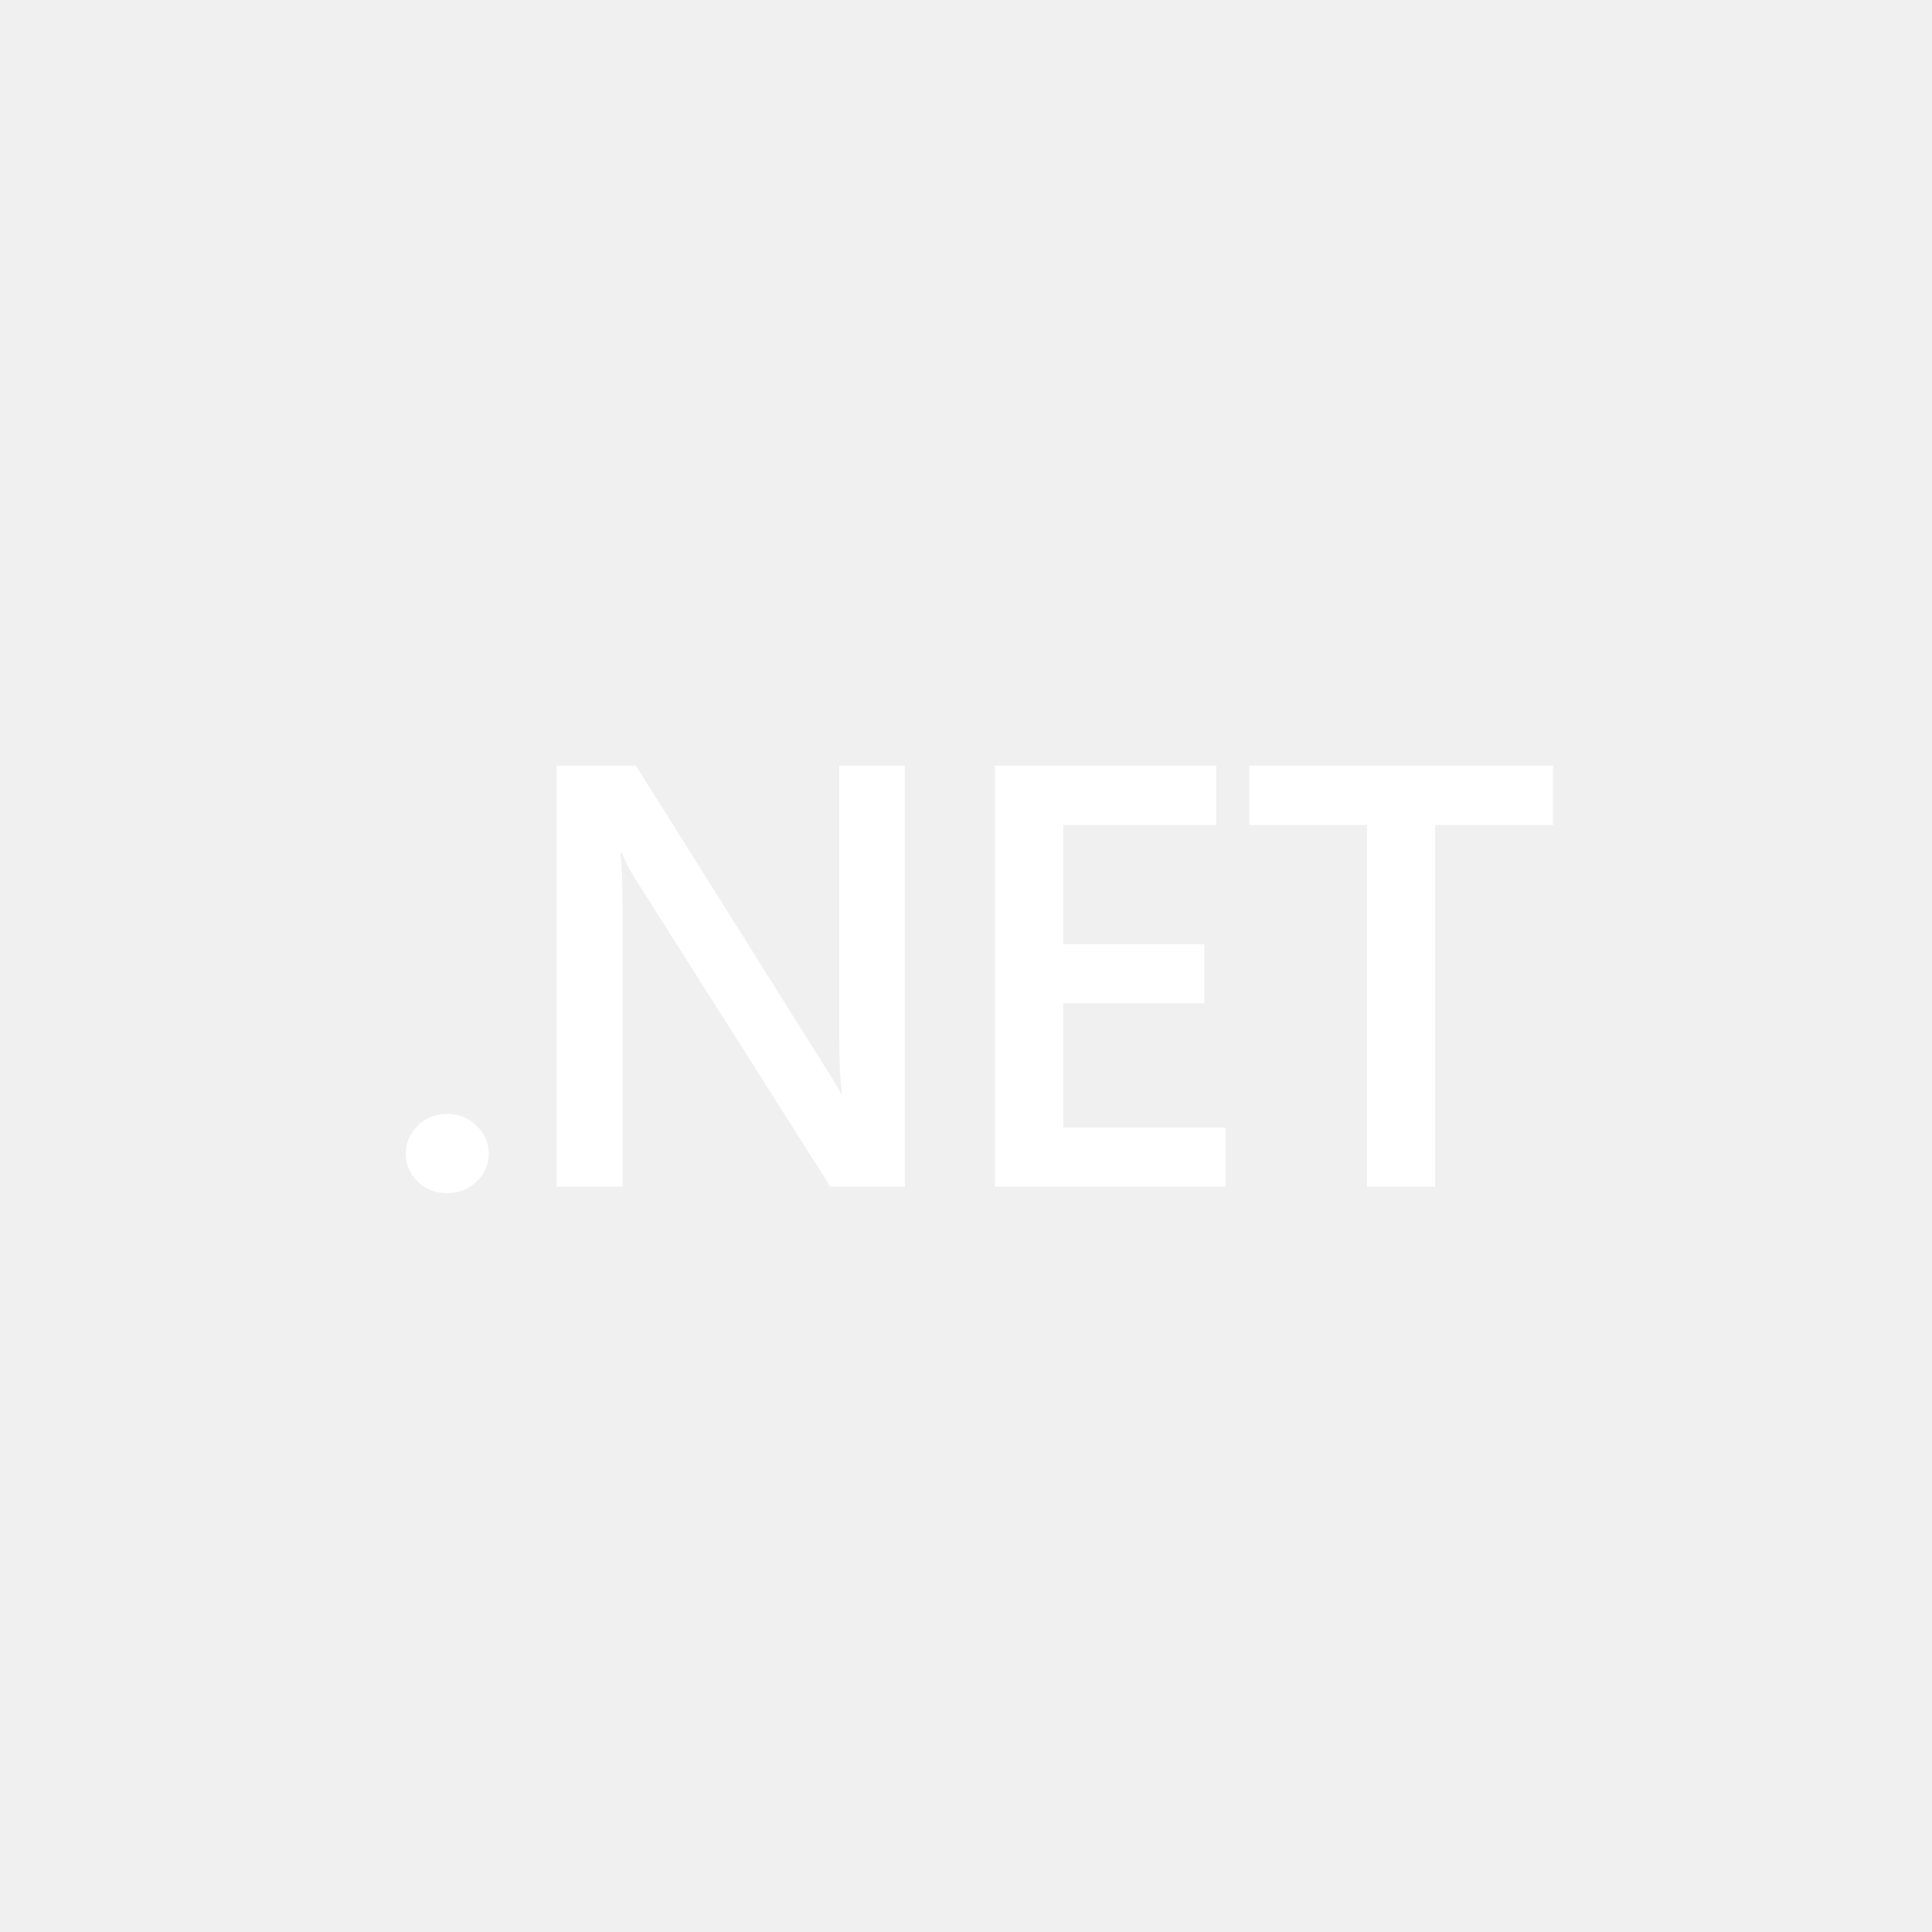
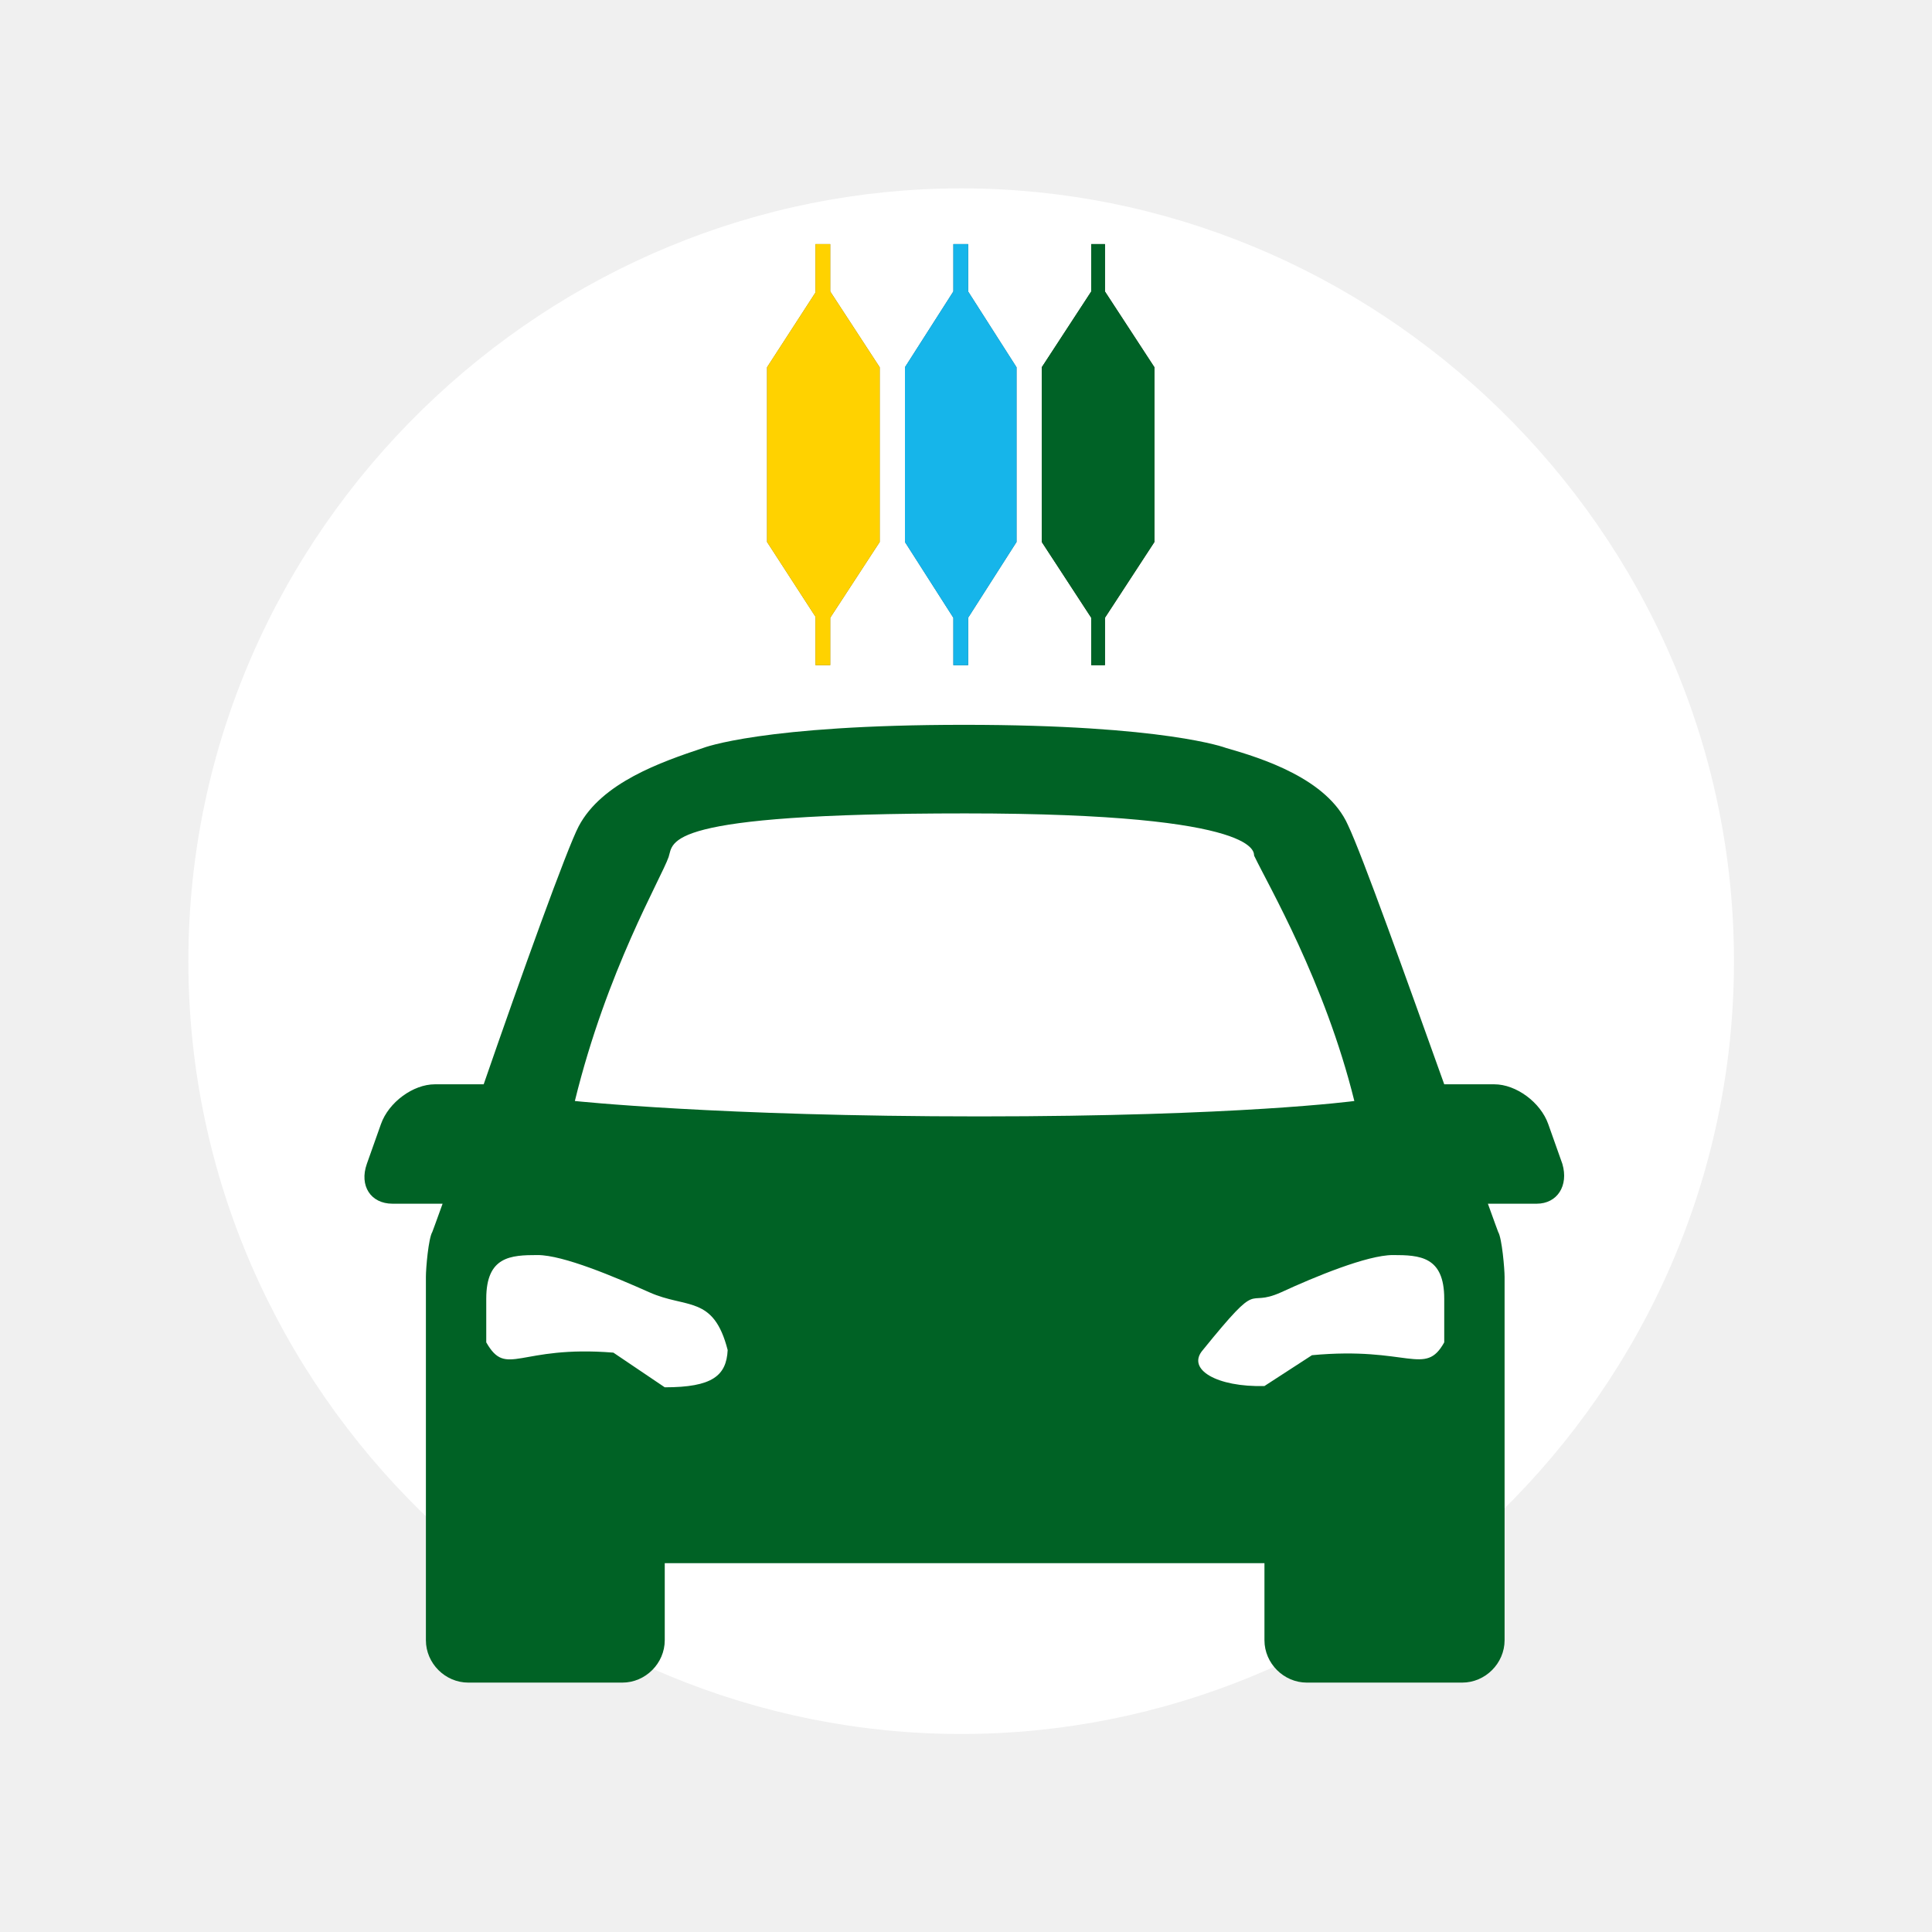
- <svg xmlns="http://www.w3.org/2000/svg" width="456" height="456" viewBox="0 0 456 456" version="1.1" xml:space="preserve" style="fill-rule:evenodd;clip-rule:evenodd;stroke-linejoin:round;stroke-miterlimit:2;">
-   <path d="m 105.5,281.609 c -2.703,0 -5.001,-0.9 -6.893,-2.702 -1.892,-1.848 -2.838,-4.042 -2.838,-6.582 0,-2.587 0.946,-4.804 2.838,-6.652 1.892,-1.848 4.19,-2.772 6.893,-2.772 2.748,0 5.068,0.924 6.96,2.772 1.937,1.848 2.906,4.064 2.906,6.652 0,2.54 -0.968,4.734 -2.906,6.582 -1.892,1.802 -4.212,2.702 -6.96,2.702 z" style="fill:#ffffff;fill-rule:nonzero;stroke-width:0.838" />
-   <path d="M 213.561,280.084 H 195.99 L 149.7,207.054 c -1.171,-1.848 -2.14,-3.765 -2.906,-5.751 h -0.406 c 0.361,2.125 0.541,6.675 0.541,13.65 v 65.132 h -15.543 v -99.36 h 18.719 l 44.737,71.298 c 1.892,2.957 3.109,4.989 3.649,6.098 h 0.27 c -0.45,-2.632 -0.676,-7.09 -0.676,-13.373 v -64.023 h 15.476 z" style="fill:#ffffff;fill-rule:nonzero;stroke-width:0.838" />
-   <path d="m 289.251,280.084 h -54.401 v -99.36 h 52.238 v 13.997 h -36.154 v 28.131 h 33.316 v 13.927 h -33.316 v 29.378 h 38.316 z" style="fill:#ffffff;fill-rule:nonzero;stroke-width:0.838" />
-   <path d="M 366.565,194.721 H 338.722 v 85.363 h -16.084 v -85.363 h -27.775 v -13.997 h 71.701 z" style="fill:#ffffff;fill-rule:nonzero;stroke-width:0.838" />
+ <svg xmlns="http://www.w3.org/2000/svg" version="1.1" width="1000" height="1000" viewBox="0 0 1000 1000" xml:space="preserve">
+   <defs>
+ </defs>
+   <rect x="0" y="0" width="100%" height="100%" fill="rgba(0,98,37,0)" />
+   <g transform="matrix(9.1151 0 0 5.2632 497.5016 497.5032)" id="120142">
+     <path style="stroke: none; stroke-width: 0; stroke-dasharray: none; stroke-linecap: butt; stroke-dashoffset: 0; stroke-linejoin: miter; stroke-miterlimit: 4; is-custom-font: none; font-file-url: none; fill: rgb(255,255,255); fill-rule: nonzero; opacity: 1;" vector-effect="non-scaling-stroke" transform=" translate(-46.5001, -78.5)" d="M 2.617 78.5 C 2.617 57.234 7.739 38.064 15.876 24.295 C 24.048 10.466 34.966 2.5 46.5 2.5 C 58.034 2.5 68.952 10.466 77.124 24.295 C 85.261 38.064 90.383 57.234 90.383 78.5 C 90.383 99.766 85.261 118.936 77.124 132.705 C 68.952 146.533 58.034 154.5 46.5 154.5 C 34.966 154.5 24.048 146.533 15.876 132.705 C 7.739 118.936 2.617 99.766 2.617 78.5 Z" stroke-linecap="round" />
+   </g>
+   <g transform="matrix(2.6587 0 0 2.6587 499.1161 623.0384)" id="231320">
+     <path style="stroke: none; stroke-width: 0; stroke-dasharray: none; stroke-linecap: butt; stroke-dashoffset: 0; stroke-linejoin: miter; stroke-miterlimit: 4; is-custom-font: none; font-file-url: none; fill: rgb(0,98,37); fill-rule: nonzero; opacity: 1;" transform=" translate(-187.6668, -234.2773)" d="M 304.102 226.527 L 301.352 218.777 C 299.852 214.531 295.102 211.031 290.852 211.031 L 281.102 211.031 C 273.852 190.785 265.102 166.289 262.352 160.543 C 258.352 151.543 245.602 147.543 238.602 145.543 C 238.602 145.543 226.852 141.047 187.602 141.047 C 148.352 141.047 136.852 145.543 136.852 145.543 C 128.602 148.293 117.102 152.293 112.602 160.793 C 110.352 165.039 101.352 190.035 94.102 211.031 L 84.602 211.031 C 80.352 211.031 75.602 214.531 74.102 218.777 L 71.352 226.527 C 69.852 230.777 72.102 234.277 76.352 234.277 L 86.102 234.277 C 84.852 237.773 84.102 239.773 84.102 239.773 C 83.352 241.023 82.852 246.773 82.852 248.523 L 82.852 319.258 C 82.852 323.758 86.602 327.508 91.102 327.508 L 121.102 327.508 C 125.602 327.508 129.352 323.758 129.352 319.258 L 129.352 304.262 L 246.102 304.262 L 246.102 319.258 C 246.102 323.758 249.852 327.508 254.352 327.508 L 284.602 327.508 C 289.102 327.508 292.852 323.758 292.852 319.258 L 292.852 248.523 C 292.852 247.023 292.352 241.023 291.602 239.773 C 291.602 239.773 290.852 237.773 289.602 234.277 L 299.102 234.277 C 303.102 234.277 305.352 230.777 304.102 226.527 Z M 129.352 270.02 L 119.352 263.27 C 100.852 261.77 98.602 268.27 94.602 261.27 L 94.602 252.773 C 94.602 244.523 99.352 244.273 104.602 244.273 C 109.602 244.273 119.602 248.523 126.352 251.523 C 133.602 254.773 138.852 252.023 141.602 262.77 C 141.352 267.77 138.602 270.02 129.352 270.02 Z M 111.852 214.281 C 118.102 188.785 128.602 171.039 130.102 166.789 C 131.102 163.789 128.602 158.293 187.852 158.293 C 247.102 158.293 243.852 166.289 244.102 166.539 C 246.852 172.289 257.852 191.035 263.602 214.281 C 263.602 214.281 241.352 217.281 190.602 217.281 C 139.852 217.281 111.852 214.281 111.852 214.281 Z M 234.102 262.77 C 245.852 248.273 242.102 254.773 249.352 251.523 C 255.852 248.523 266.102 244.273 271.102 244.273 C 276.352 244.273 281.102 244.523 281.102 252.773 L 281.102 261.27 C 277.352 268.02 274.102 262.02 255.352 263.77 L 246.102 269.77 C 236.852 270.02 230.852 266.52 234.102 262.77 Z M 234.102 262.77" stroke-linecap="round" />
+   </g>
+   <g transform="matrix(1 0 0 1 497.2763 235.3109)" id="700370">
+     <g style="">
+       <g transform="matrix(5.448 0 0 5.448 0.0001 0)" id="54469">
+         <filter id="SVGID_584" y="-20%" height="140%" x="-20%" width="140%">
+           <feGaussianBlur in="SourceAlpha" stdDeviation="0" />
+           <feOffset dx="0" dy="0" result="oBlur" />
+           <feFlood flood-color="rgb(0,0,0)" flood-opacity="1" />
+           <feComposite in2="oBlur" operator="in" />
+           <feMerge>
+             <feMergeNode />
+             <feMergeNode in="SourceGraphic" />
+           </feMerge>
+         </filter>
+         <polygon style="stroke: rgb(0,0,0); stroke-width: 0; stroke-dasharray: none; stroke-linecap: butt; stroke-dashoffset: 0; stroke-linejoin: miter; stroke-miterlimit: 4; is-custom-font: none; font-file-url: none; fill: rgb(19,181,234); fill-rule: nonzero; opacity: 1;filter: url(#SVGID_584);" points="5.3,-8.3 0.7,-15.5 0.7,-20 -0.7,-20 -0.7,-15.5 -5.3,-8.3 -5.3,8.3 -0.7,15.5 -0.7,20 0.7,20 0.7,15.5 5.3,8.3 " />
+       </g>
+       <g transform="matrix(5.448 0 0 5.448 71.0965 0)" id="794517">
+         <filter id="SVGID_585" y="-20%" height="140%" x="-20%" width="140%">
+           <feGaussianBlur in="SourceAlpha" stdDeviation="0" />
+           <feOffset dx="0" dy="0" result="oBlur" />
+           <feFlood flood-color="rgb(0,0,0)" flood-opacity="1" />
+           <feComposite in2="oBlur" operator="in" />
+           <feMerge>
+             <feMergeNode />
+             <feMergeNode in="SourceGraphic" />
+           </feMerge>
+         </filter>
+         <polygon style="stroke: rgb(0,0,0); stroke-width: 0; stroke-dasharray: none; stroke-linecap: butt; stroke-dashoffset: 0; stroke-linejoin: miter; stroke-miterlimit: 4; is-custom-font: none; font-file-url: none; fill: rgb(0,98,37); fill-rule: nonzero; opacity: 1;filter: url(#SVGID_585);" points="5.35,-8.3 0.65,-15.5 0.65,-20 -0.65,-20 -0.65,-15.5 -5.35,-8.3 -5.35,8.3 -0.65,15.5 -0.65,20 0.65,20 0.65,15.5 5.35,8.3 " />
+       </g>
+       <g transform="matrix(5.448 0 0 5.448 -71.0964 0)" id="787506">
+         <filter id="SVGID_586" y="-20%" height="140%" x="-20%" width="140%">
+           <feGaussianBlur in="SourceAlpha" stdDeviation="0" />
+           <feOffset dx="0" dy="0" result="oBlur" />
+           <feFlood flood-color="rgb(0,0,0)" flood-opacity="1" />
+           <feComposite in2="oBlur" operator="in" />
+           <feMerge>
+             <feMergeNode />
+             <feMergeNode in="SourceGraphic" />
+           </feMerge>
+         </filter>
+         <polygon style="stroke: rgb(0,0,0); stroke-width: 0; stroke-dasharray: none; stroke-linecap: butt; stroke-dashoffset: 0; stroke-linejoin: miter; stroke-miterlimit: 4; is-custom-font: none; font-file-url: none; fill: rgb(255,210,0); fill-rule: nonzero; opacity: 1;filter: url(#SVGID_586);" points="5.35,-8.3 0.65,-15.5 0.65,-20 -0.75,-20 -0.75,-15.4 -5.35,-8.3 -5.35,8.3 -0.75,15.4 -0.75,20 0.65,20 0.65,15.5 5.35,8.3 " />
+       </g>
+     </g>
+   </g>
</svg>
